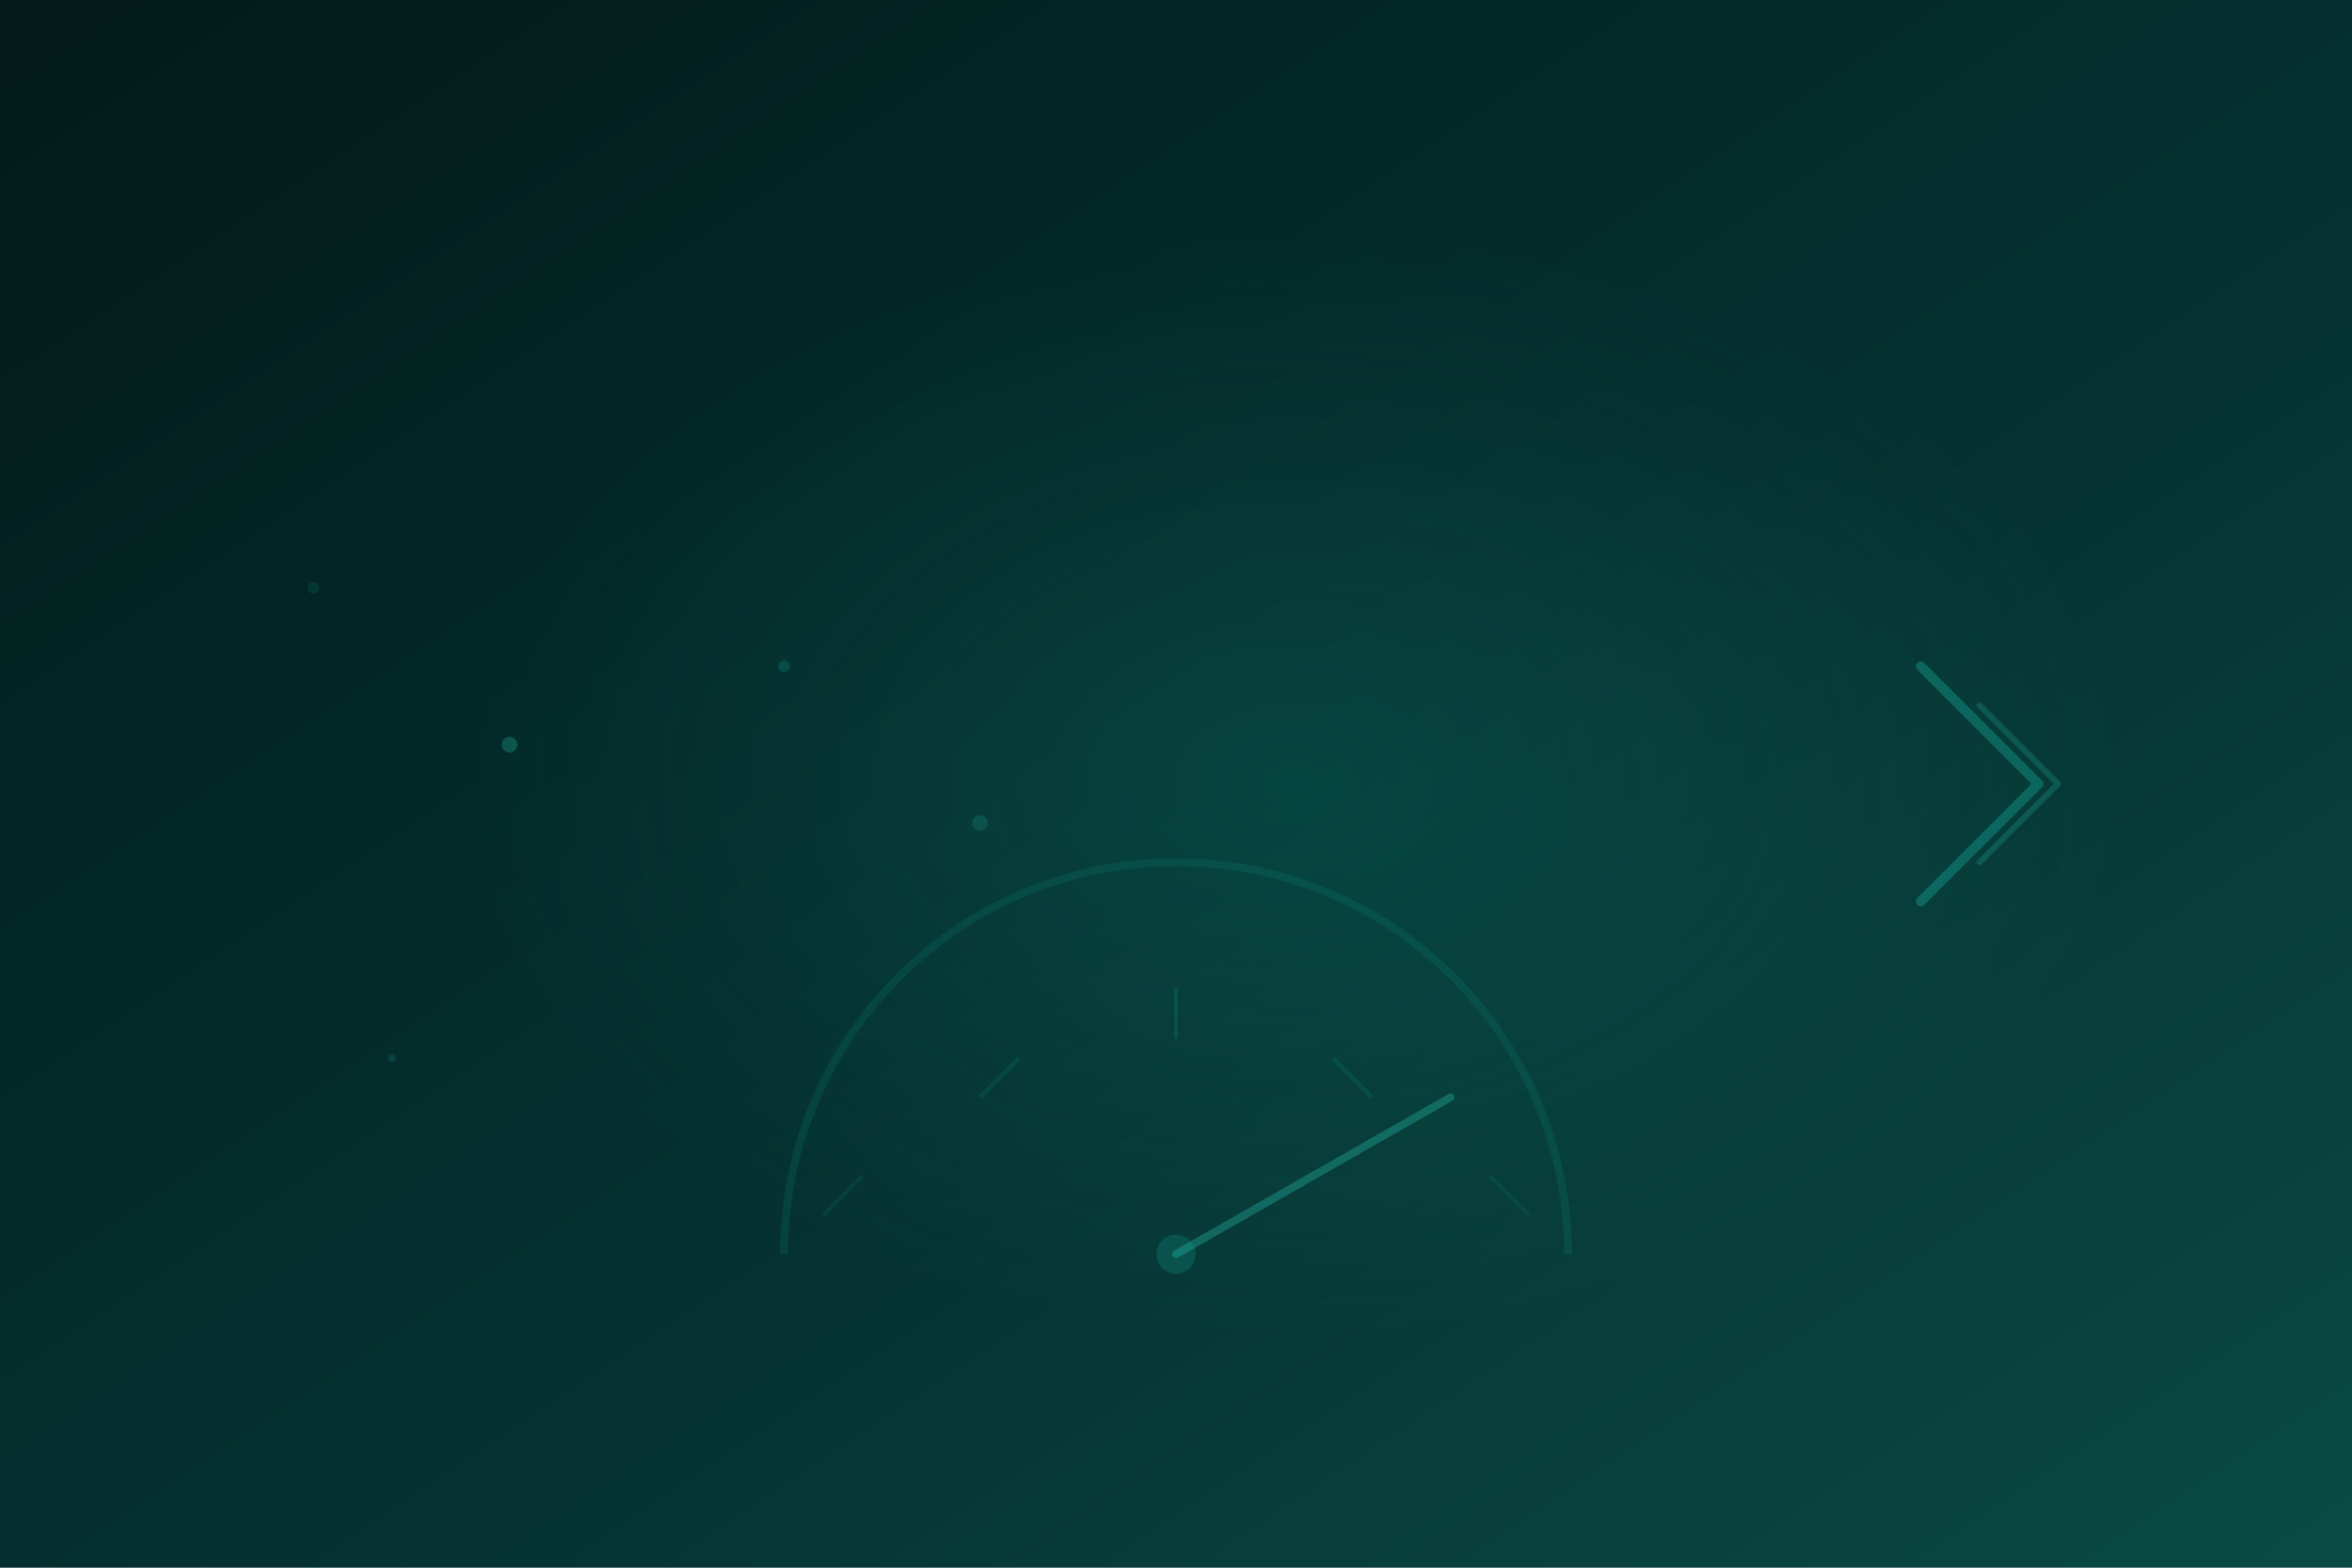
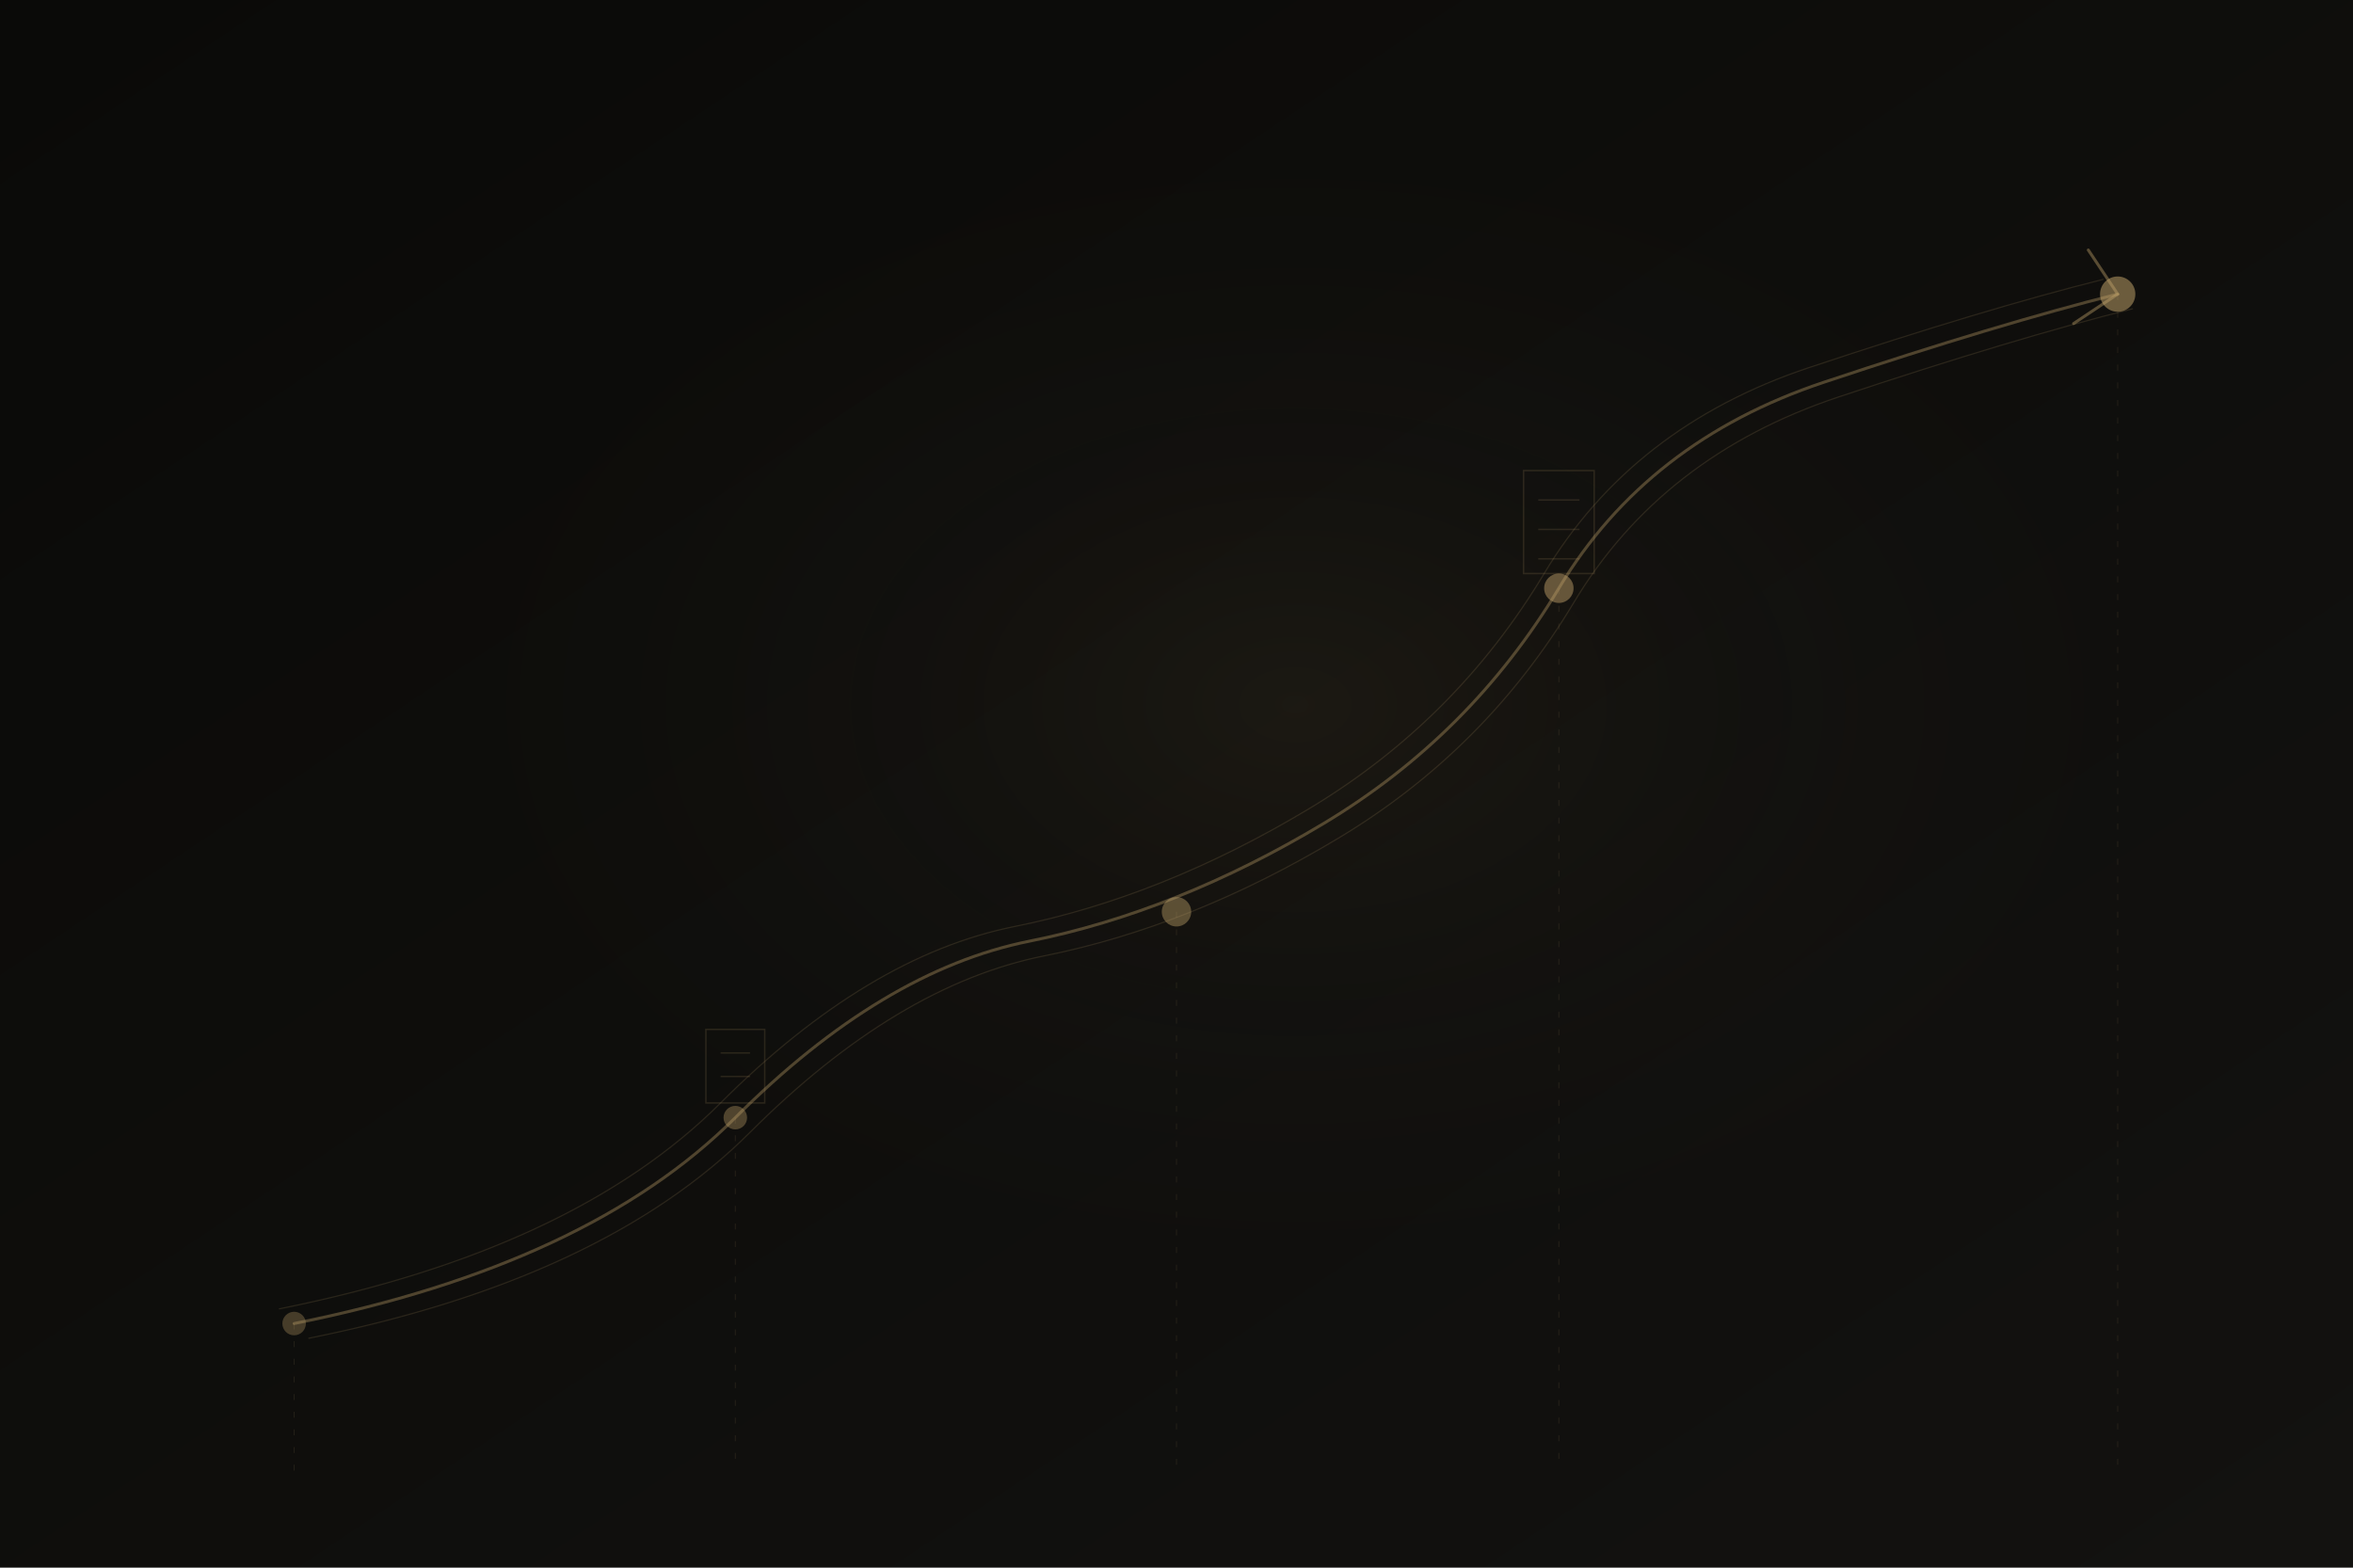
- <svg xmlns="http://www.w3.org/2000/svg" width="600" height="400" viewBox="0 0 600 400">
+ <svg xmlns="http://www.w3.org/2000/svg" viewBox="0 0 800 533" width="800" height="533">
  <defs>
    <linearGradient id="bg" x1="0%" y1="0%" x2="100%" y2="100%">
-       <stop offset="0%" stop-color="#021a18" />
-       <stop offset="50%" stop-color="#042f2e" />
-       <stop offset="100%" stop-color="#0a4a45" />
+       <stop offset="0%" stop-color="#0a0a08" />
+       <stop offset="100%" stop-color="#131210" />
    </linearGradient>
-     <radialGradient id="glow" cx="55%" cy="50%" r="35%">
-       <stop offset="0%" stop-color="#14b8a6" stop-opacity="0.15" />
-       <stop offset="100%" stop-color="#14b8a6" stop-opacity="0" />
+     <radialGradient id="glow" cx="55%" cy="45%" r="40%">
+       <stop offset="0%" stop-color="#c9a96e" stop-opacity="0.07" />
+       <stop offset="100%" stop-color="#0a0a08" stop-opacity="0" />
    </radialGradient>
-     <linearGradient id="speedline" x1="0%" y1="0%" x2="100%" y2="0%">
-       <stop offset="0%" stop-color="#14b8a6" stop-opacity="0" />
-       <stop offset="20%" stop-color="#14b8a6" stop-opacity="0.4" />
-       <stop offset="100%" stop-color="#14b8a6" stop-opacity="0.6" />
-     </linearGradient>
-     <linearGradient id="speedline2" x1="0%" y1="0%" x2="100%" y2="0%">
-       <stop offset="0%" stop-color="#2dd4bf" stop-opacity="0" />
-       <stop offset="30%" stop-color="#2dd4bf" stop-opacity="0.3" />
-       <stop offset="100%" stop-color="#2dd4bf" stop-opacity="0.5" />
-     </linearGradient>
  </defs>
-   <rect width="600" height="400" fill="url(#bg)" />
-   <rect width="600" height="400" fill="url(#glow)" />
-   <line x1="100" y1="180" x2="480" y2="180" stroke="url(#speedline)" stroke-width="2.5" stroke-linecap="round" />
-   <line x1="150" y1="200" x2="500" y2="200" stroke="url(#speedline2)" stroke-width="2" stroke-linecap="round" />
-   <line x1="80" y1="220" x2="460" y2="220" stroke="url(#speedline)" stroke-width="1.5" stroke-linecap="round" />
-   <line x1="180" y1="160" x2="470" y2="160" stroke="url(#speedline2)" stroke-width="1.5" stroke-linecap="round" />
-   <line x1="120" y1="240" x2="440" y2="240" stroke="url(#speedline)" stroke-width="1" stroke-linecap="round" />
-   <line x1="200" y1="145" x2="450" y2="145" stroke="url(#speedline2)" stroke-width="1" stroke-linecap="round" stroke-opacity="0.7" />
-   <line x1="160" y1="258" x2="420" y2="258" stroke="url(#speedline)" stroke-width="1" stroke-linecap="round" stroke-opacity="0.6" />
-   <path d="M490 170 L520 200 L490 230" fill="none" stroke="#14b8a6" stroke-opacity="0.35" stroke-width="2.5" stroke-linecap="round" stroke-linejoin="round" />
-   <path d="M505 180 L525 200 L505 220" fill="none" stroke="#2dd4bf" stroke-opacity="0.2" stroke-width="1.5" stroke-linecap="round" stroke-linejoin="round" />
-   <path d="M200 320 A100 100 0 0 1 400 320" fill="none" stroke="#14b8a6" stroke-opacity="0.12" stroke-width="2" />
-   <line x1="210" y1="310" x2="220" y2="300" stroke="#14b8a6" stroke-opacity="0.1" stroke-width="1" />
-   <line x1="250" y1="280" x2="260" y2="270" stroke="#14b8a6" stroke-opacity="0.12" stroke-width="1" />
-   <line x1="300" y1="265" x2="300" y2="252" stroke="#14b8a6" stroke-opacity="0.15" stroke-width="1" />
-   <line x1="350" y1="280" x2="340" y2="270" stroke="#14b8a6" stroke-opacity="0.12" stroke-width="1" />
-   <line x1="390" y1="310" x2="380" y2="300" stroke="#14b8a6" stroke-opacity="0.1" stroke-width="1" />
-   <line x1="300" y1="320" x2="370" y2="280" stroke="#2dd4bf" stroke-opacity="0.3" stroke-width="2" stroke-linecap="round" />
-   <circle cx="300" cy="320" r="5" fill="#14b8a6" fill-opacity="0.2" />
-   <circle cx="130" cy="190" r="2" fill="#2dd4bf" fill-opacity="0.25" />
-   <circle cx="200" cy="170" r="1.5" fill="#14b8a6" fill-opacity="0.2" />
-   <circle cx="250" cy="210" r="2" fill="#2dd4bf" fill-opacity="0.15" />
-   <circle cx="80" cy="150" r="1.5" fill="#14b8a6" fill-opacity="0.12" />
-   <circle cx="100" cy="270" r="1" fill="#2dd4bf" fill-opacity="0.12" />
+   <rect width="800" height="533" fill="url(#bg)" />
+   <rect width="800" height="533" fill="url(#glow)" />
+   <g stroke="#c9a96e" fill="none" stroke-width="1" opacity="0.35" stroke-linecap="round">
+     <path d="M100,450 Q200,430 250,380 Q300,330 350,320 Q400,310 450,280 Q500,250 530,200 Q560,150 620,130 Q680,110 720,100" />
+   </g>
+   <g stroke="#c9a96e" fill="none" stroke-width="0.4" opacity="0.15" stroke-linecap="round">
+     <path d="M95,445 Q195,425 245,375 Q295,325 345,315 Q395,305 445,275 Q495,245 525,195 Q555,145 615,125 Q675,105 715,95" />
+     <path d="M105,455 Q205,435 255,385 Q305,335 355,325 Q405,315 455,285 Q505,255 535,205 Q565,155 625,135 Q685,115 725,105" />
+   </g>
+   <g fill="#c9a96e">
+     <circle cx="100" cy="450" r="4" opacity="0.3" />
+     <circle cx="250" cy="380" r="4" opacity="0.35" />
+     <circle cx="400" cy="310" r="5" opacity="0.4" />
+     <circle cx="530" cy="200" r="5" opacity="0.45" />
+     <circle cx="720" cy="100" r="6" opacity="0.5" />
+   </g>
+   <g stroke="#c9a96e" stroke-width="0.3" opacity="0.12" stroke-dasharray="2,4">
+     <line x1="100" y1="450" x2="100" y2="500" />
+     <line x1="250" y1="380" x2="250" y2="500" />
+     <line x1="400" y1="310" x2="400" y2="500" />
+     <line x1="530" y1="200" x2="530" y2="500" />
+     <line x1="720" y1="100" x2="720" y2="500" />
+   </g>
+   <g stroke="#c9a96e" fill="none" stroke-width="1" opacity="0.4" stroke-linecap="round">
+     <polyline points="705,110 720,100 710,85" />
+   </g>
+   <g stroke="#c9a96e" fill="none" opacity="0.15" stroke-width="0.5">
+     <rect x="240" y="350" width="20" height="25" />
+     <line x1="245" y1="358" x2="255" y2="358" />
+     <line x1="245" y1="366" x2="255" y2="366" />
+     <rect x="518" y="160" width="24" height="35" />
+     <line x1="523" y1="170" x2="537" y2="170" />
+     <line x1="523" y1="180" x2="537" y2="180" />
+     <line x1="523" y1="190" x2="537" y2="190" />
+   </g>
</svg>
